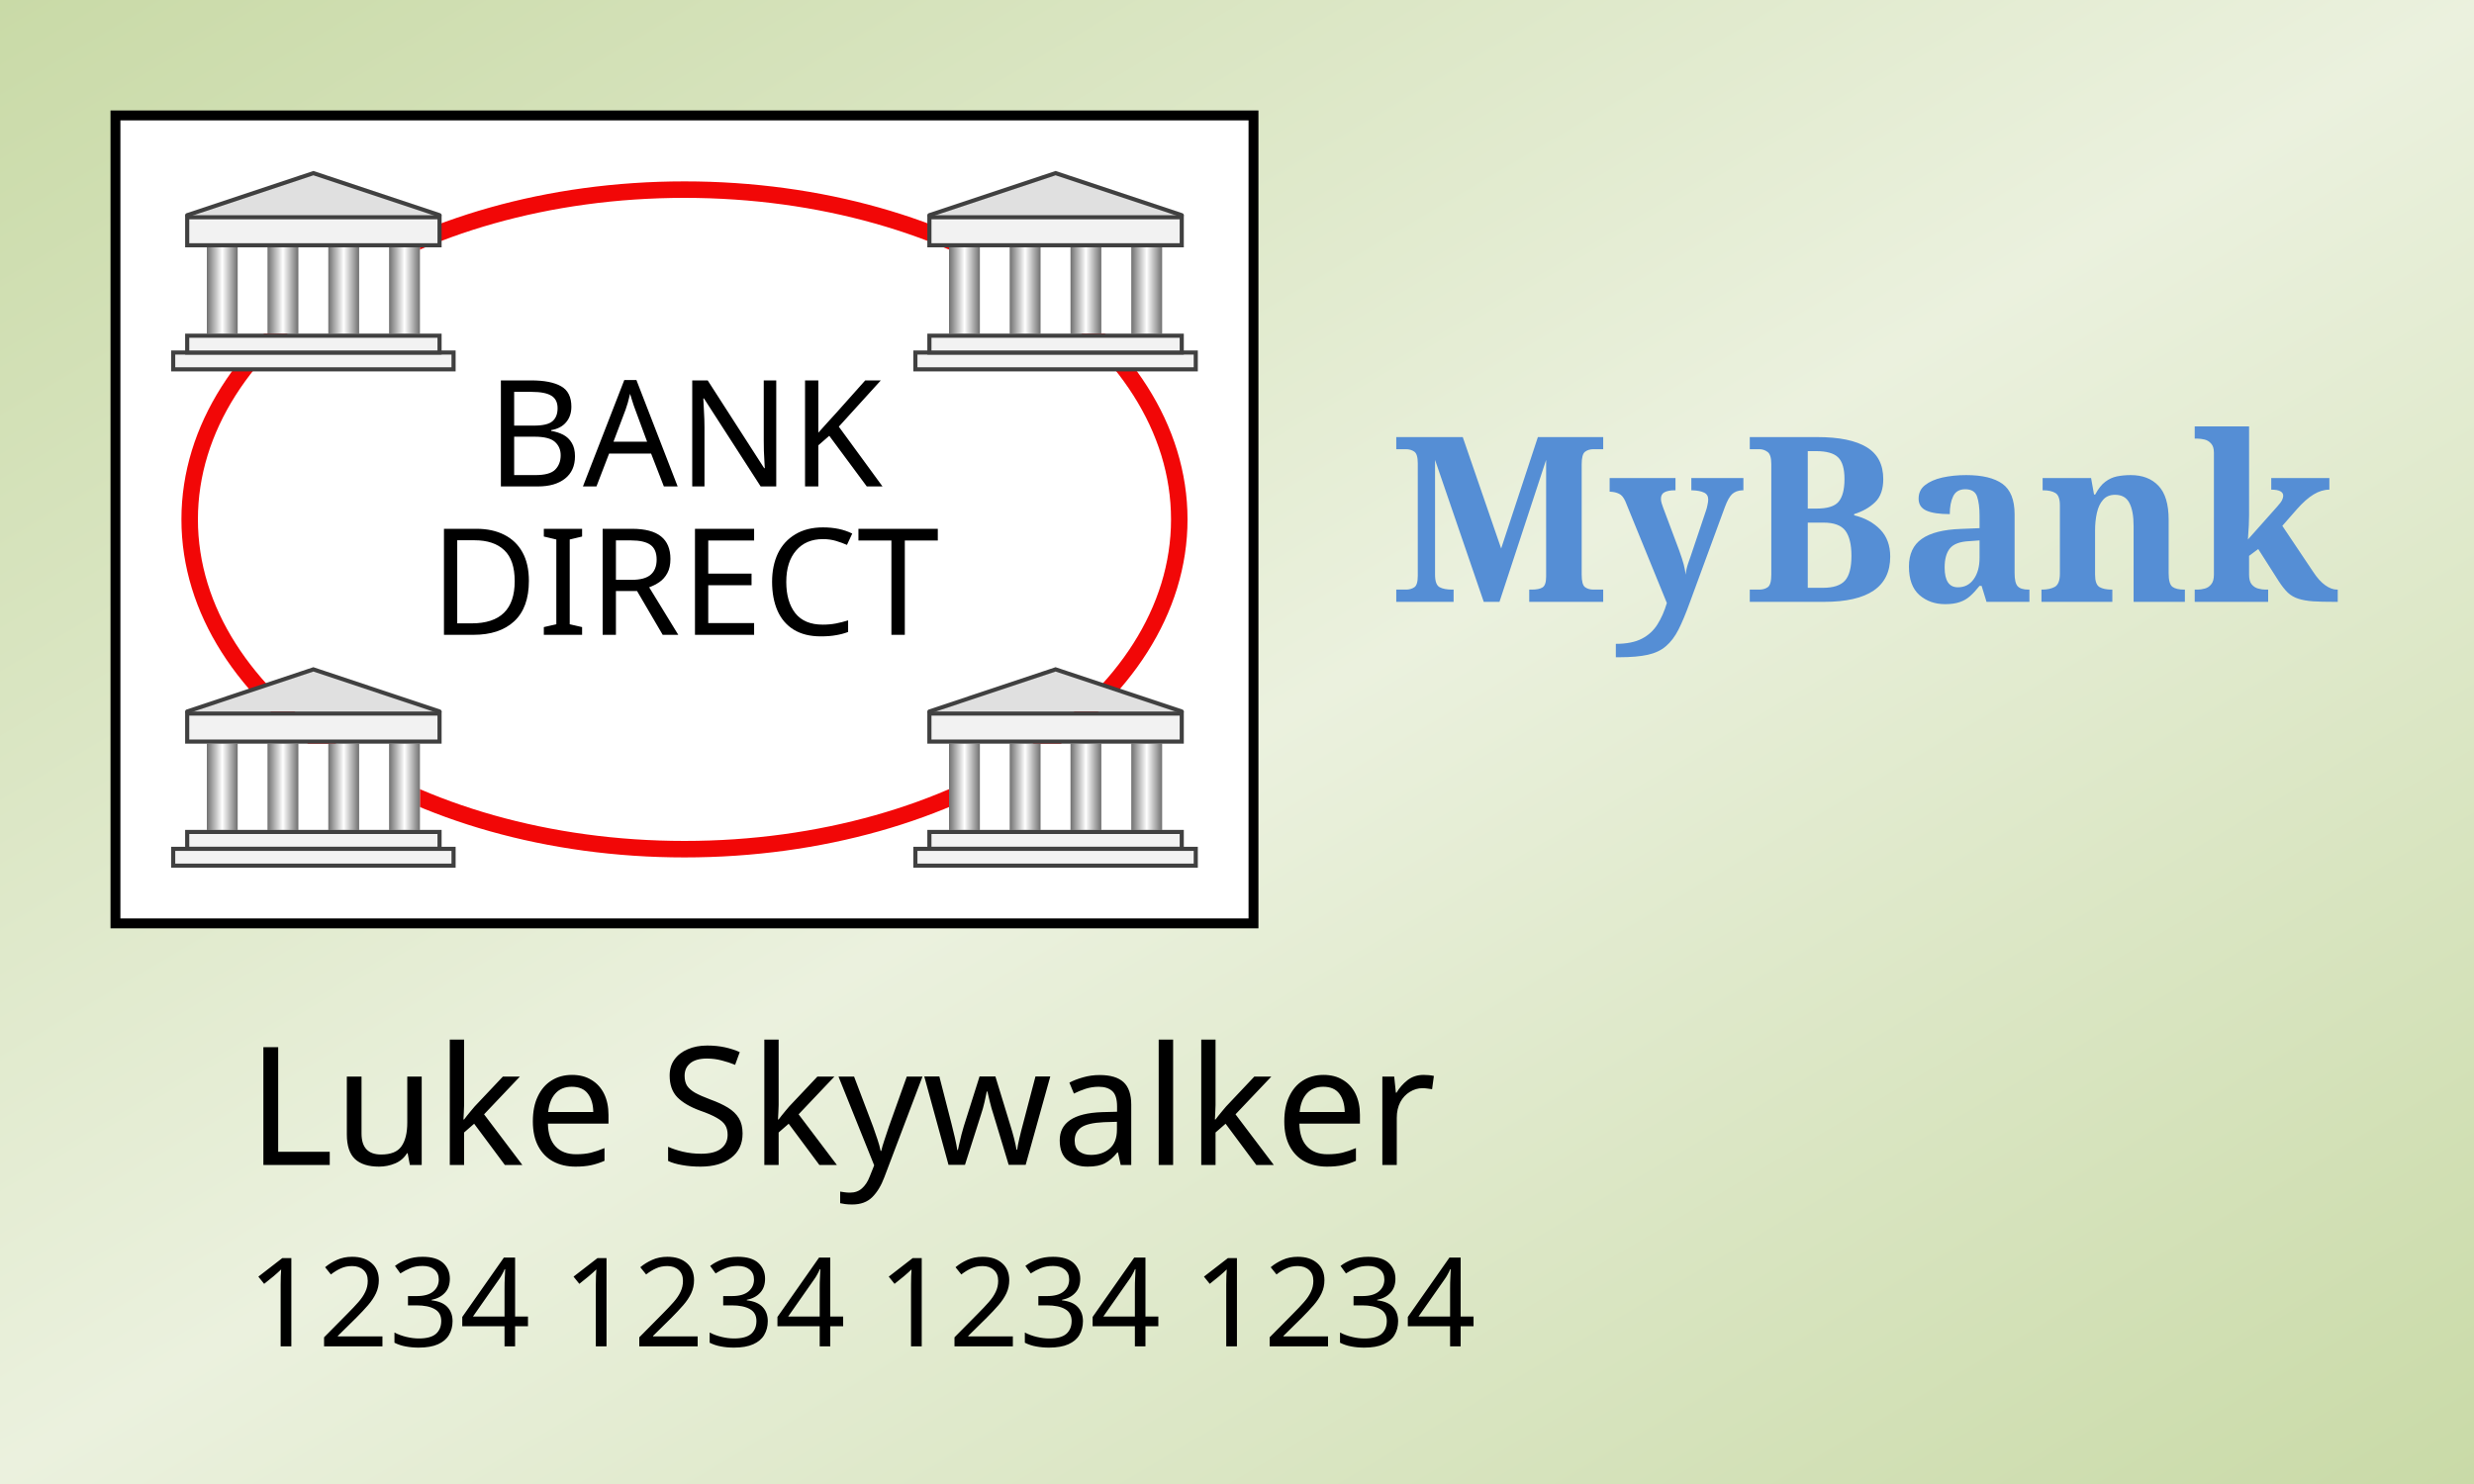
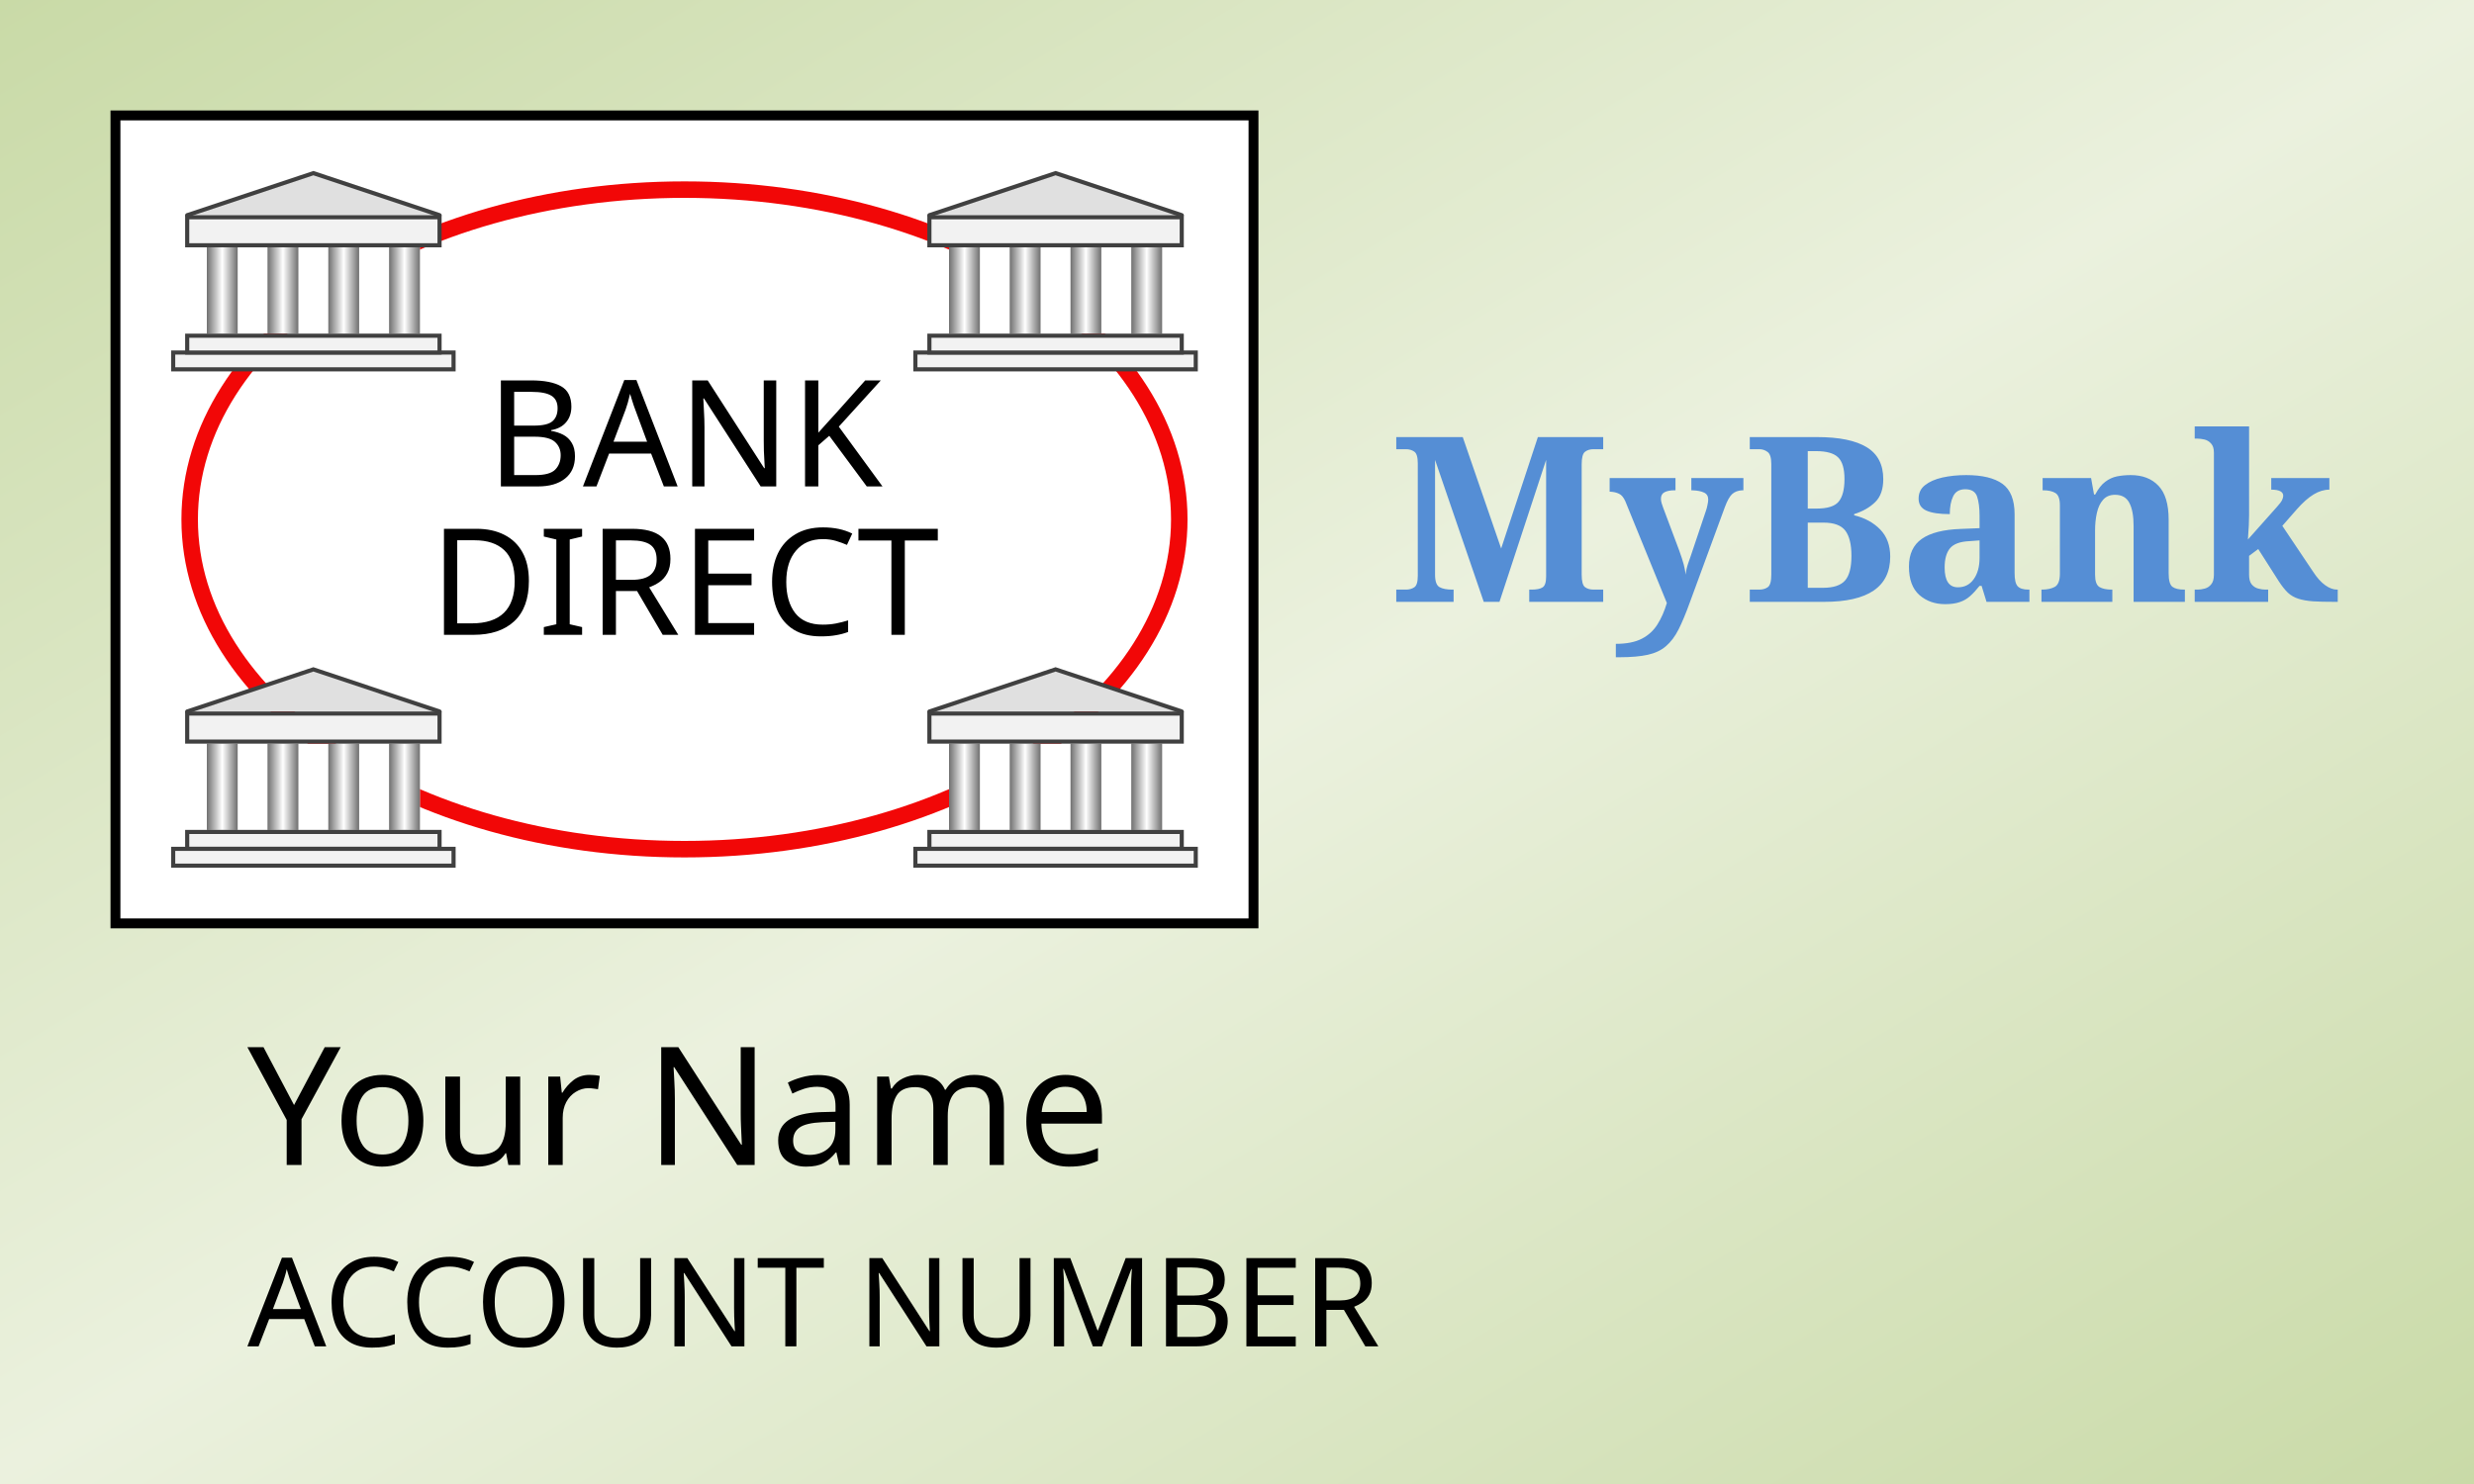
<svg xmlns="http://www.w3.org/2000/svg" width="300" height="180">
  <defs>
    <linearGradient y2="1" x2="1" y1="0" x1="0" id="bankdirectGradient">
      <stop offset="0" stop-color="#c9daa7" />
      <stop offset="0.5" stop-color="#ebf1de" />
      <stop offset="1" stop-color="#c9daa7" />
    </linearGradient>
    <linearGradient x2="1" x1="0" id="bankPillar">
      <stop stop-color="#707070" offset="0" />
      <stop stop-color="#ffffff" offset="0.5" />
      <stop stop-color="#707070" offset="1" />
    </linearGradient>
    <filter width="200%" height="200%" x="-50%" y="-50%" id="bankShaddow">
      <feGaussianBlur stdDeviation="0.68" />
    </filter>
  </defs>
  <rect x="0" y="0" width="300" height="180" fill="url(#bankdirectGradient)" />
-   <text x="30" y="141.3" font-family="Sans-serif" font-size="20">Luke Skywalker</text>
-   <text x="30" y="163.3" font-family="Noto Sans" font-size="15" font-weight="500">1234 1234 1234 1234</text>
+   <text x="30" y="141.3" font-family="Sans-serif" font-size="20">Your Name</text>
+   <text x="30" y="163.3" font-family="Noto Sans" font-size="15" font-weight="500">ACCOUNT NUMBER</text>
  <text x="226" y="73" font-family="Serif" font-size="28" text-anchor="middle" fill="#558ed5" font-weight="bold">MyBank</text>
  <rect x="14" y="14" width="138" height="98" stroke="#000000" stroke-width="1.2" fill="#ffffff" />
  <ellipse cx="83" cy="63" rx="60" ry="40" stroke="#f20707" stroke-width="2" fill="none" />
  <text x="83" y="59" font-family="Sans-serif" font-size="18" text-anchor="middle">BANK</text>
  <text x="83" y="77" font-family="Sans-serif" font-size="18" text-anchor="middle">DIRECT</text>
  <rect x="25.08" y="30" width="25.84" height="10.47" fill="#ffffff" />
  <rect x="25.08" y="30" width="3.74" height="10.47" fill="url(#bankPillar)" />
  <rect x="32.44" y="30" width="3.74" height="10.47" fill="url(#bankPillar)" />
  <rect x="39.81" y="30" width="3.74" height="10.47" fill="url(#bankPillar)" />
  <rect x="47.18" y="30" width="3.74" height="10.47" fill="url(#bankPillar)" />
  <path stroke="#404040" stroke-width="0.5" fill="#e0e0e0" d="M 22.7,26.1 L 38,21 53.3,26.1" stroke-linecap="round" />
  <rect x="22.7" y="26.35" width="30.6" height="3.4" stroke="#404040" stroke-width="0.5" fill="#f2f2f2" />
  <rect x="21" y="42.76" width="34" height="2.04" stroke="#404040" stroke-width="0.5" fill="#f2f2f2" />
  <rect x="22.7" y="40.72" width="30.6" height="2.04" stroke="#404040" stroke-width="0.5" fill="#f2f2f2" />
  <rect x="25.08" y="90.2" width="25.84" height="10.47" fill="#ffffff" />
  <rect x="25.08" y="90.2" width="3.74" height="10.47" fill="url(#bankPillar)" />
  <rect x="32.44" y="90.2" width="3.74" height="10.47" fill="url(#bankPillar)" />
  <rect x="39.81" y="90.2" width="3.74" height="10.47" fill="url(#bankPillar)" />
  <rect x="47.18" y="90.2" width="3.74" height="10.47" fill="url(#bankPillar)" />
  <path stroke="#404040" stroke-width="0.5" fill="#e0e0e0" d="M 22.7,86.3 L 38,81.19 53.3,86.3" stroke-linecap="round" />
  <rect x="22.7" y="86.55" width="30.6" height="3.4" stroke="#404040" stroke-width="0.5" fill="#f2f2f2" />
  <rect x="21" y="102.96" width="34" height="2.04" stroke="#404040" stroke-width="0.5" fill="#f2f2f2" />
  <rect x="22.7" y="100.91" width="30.6" height="2.04" stroke="#404040" stroke-width="0.5" fill="#f2f2f2" />
  <rect x="115.08" y="30" width="25.84" height="10.47" fill="#ffffff" />
  <rect x="115.08" y="30" width="3.74" height="10.47" fill="url(#bankPillar)" />
  <rect x="122.44" y="30" width="3.74" height="10.47" fill="url(#bankPillar)" />
  <rect x="129.81" y="30" width="3.74" height="10.47" fill="url(#bankPillar)" />
  <rect x="137.18" y="30" width="3.74" height="10.47" fill="url(#bankPillar)" />
  <path stroke="#404040" stroke-width="0.5" fill="#e0e0e0" d="M 112.7,26.1 L 128,21 143.3,26.1" stroke-linecap="round" />
  <rect x="112.7" y="26.35" width="30.6" height="3.4" stroke="#404040" stroke-width="0.5" fill="#f2f2f2" />
  <rect x="111" y="42.76" width="34" height="2.04" stroke="#404040" stroke-width="0.5" fill="#f2f2f2" />
  <rect x="112.7" y="40.72" width="30.6" height="2.04" stroke="#404040" stroke-width="0.5" fill="#f2f2f2" />
  <rect x="115.08" y="90.2" width="25.84" height="10.47" fill="#ffffff" />
  <rect x="115.08" y="90.2" width="3.74" height="10.47" fill="url(#bankPillar)" />
  <rect x="122.44" y="90.2" width="3.74" height="10.47" fill="url(#bankPillar)" />
  <rect x="129.81" y="90.2" width="3.74" height="10.47" fill="url(#bankPillar)" />
  <rect x="137.18" y="90.2" width="3.74" height="10.47" fill="url(#bankPillar)" />
  <path stroke="#404040" stroke-width="0.5" fill="#e0e0e0" d="M 112.7,86.3 L 128,81.19 143.3,86.3" stroke-linecap="round" />
  <rect x="112.7" y="86.55" width="30.6" height="3.4" stroke="#404040" stroke-width="0.5" fill="#f2f2f2" />
  <rect x="111" y="102.96" width="34" height="2.04" stroke="#404040" stroke-width="0.5" fill="#f2f2f2" />
  <rect x="112.7" y="100.91" width="30.6" height="2.04" stroke="#404040" stroke-width="0.5" fill="#f2f2f2" />
</svg>
